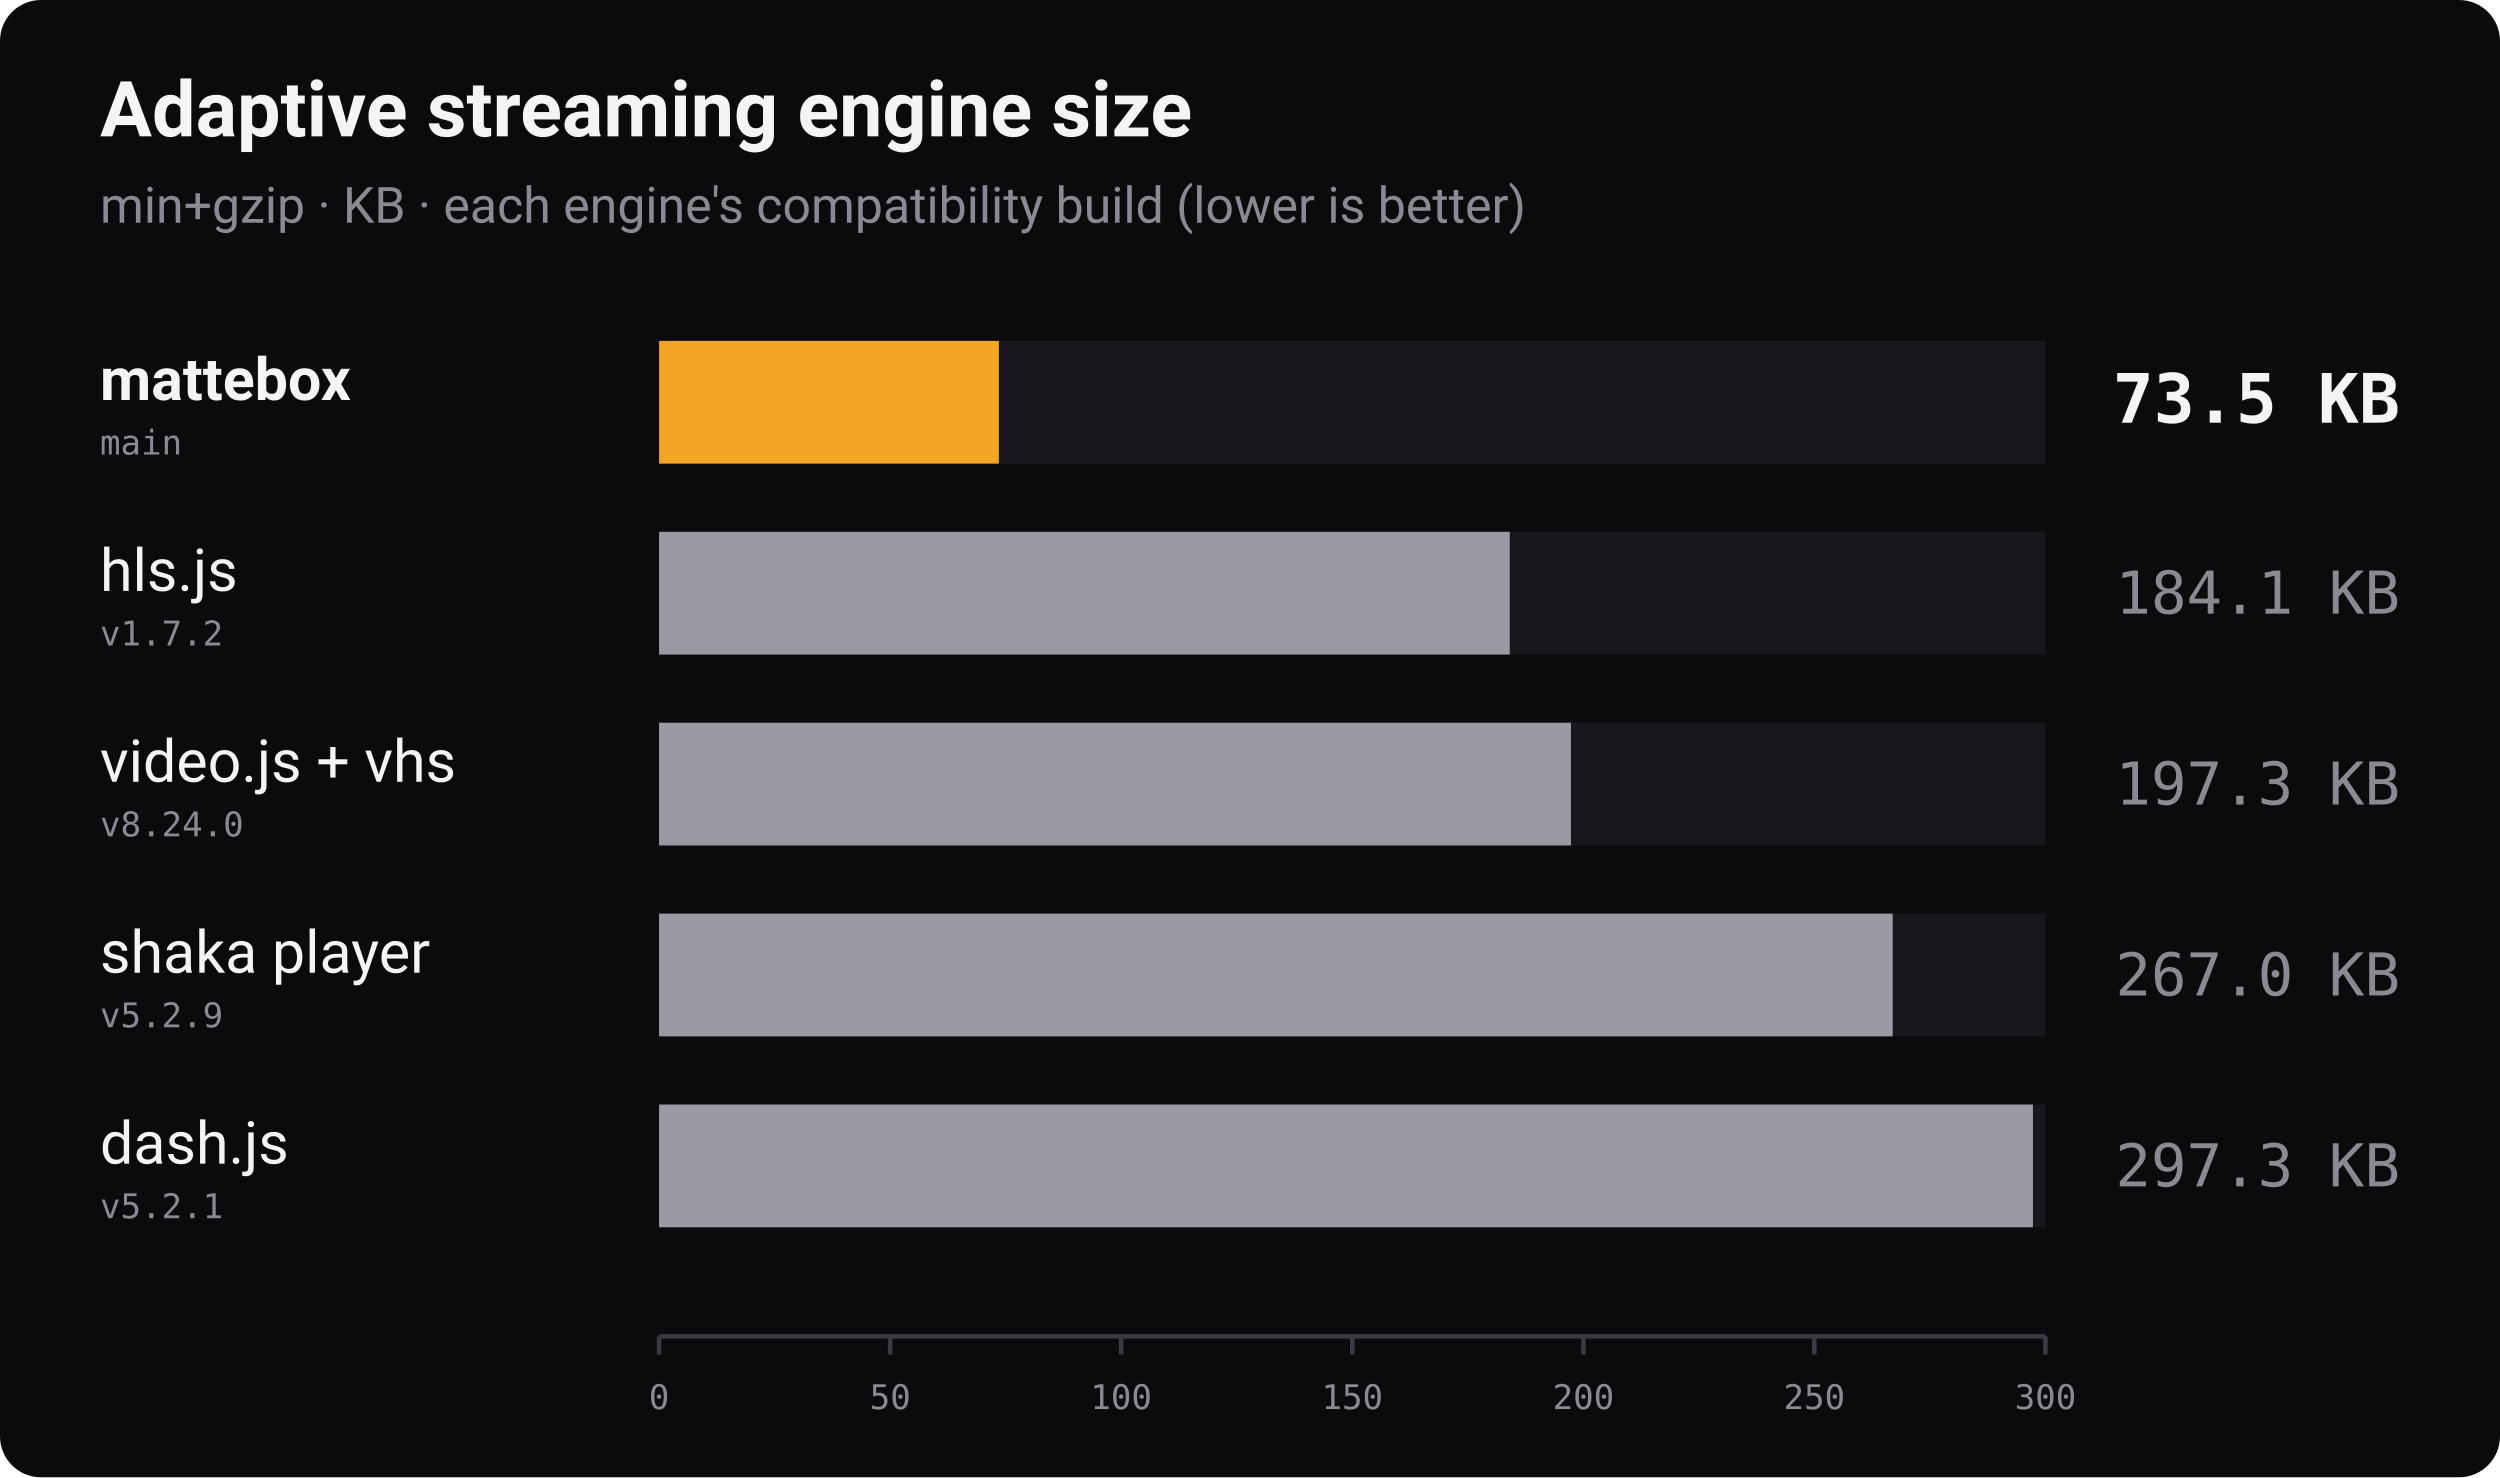
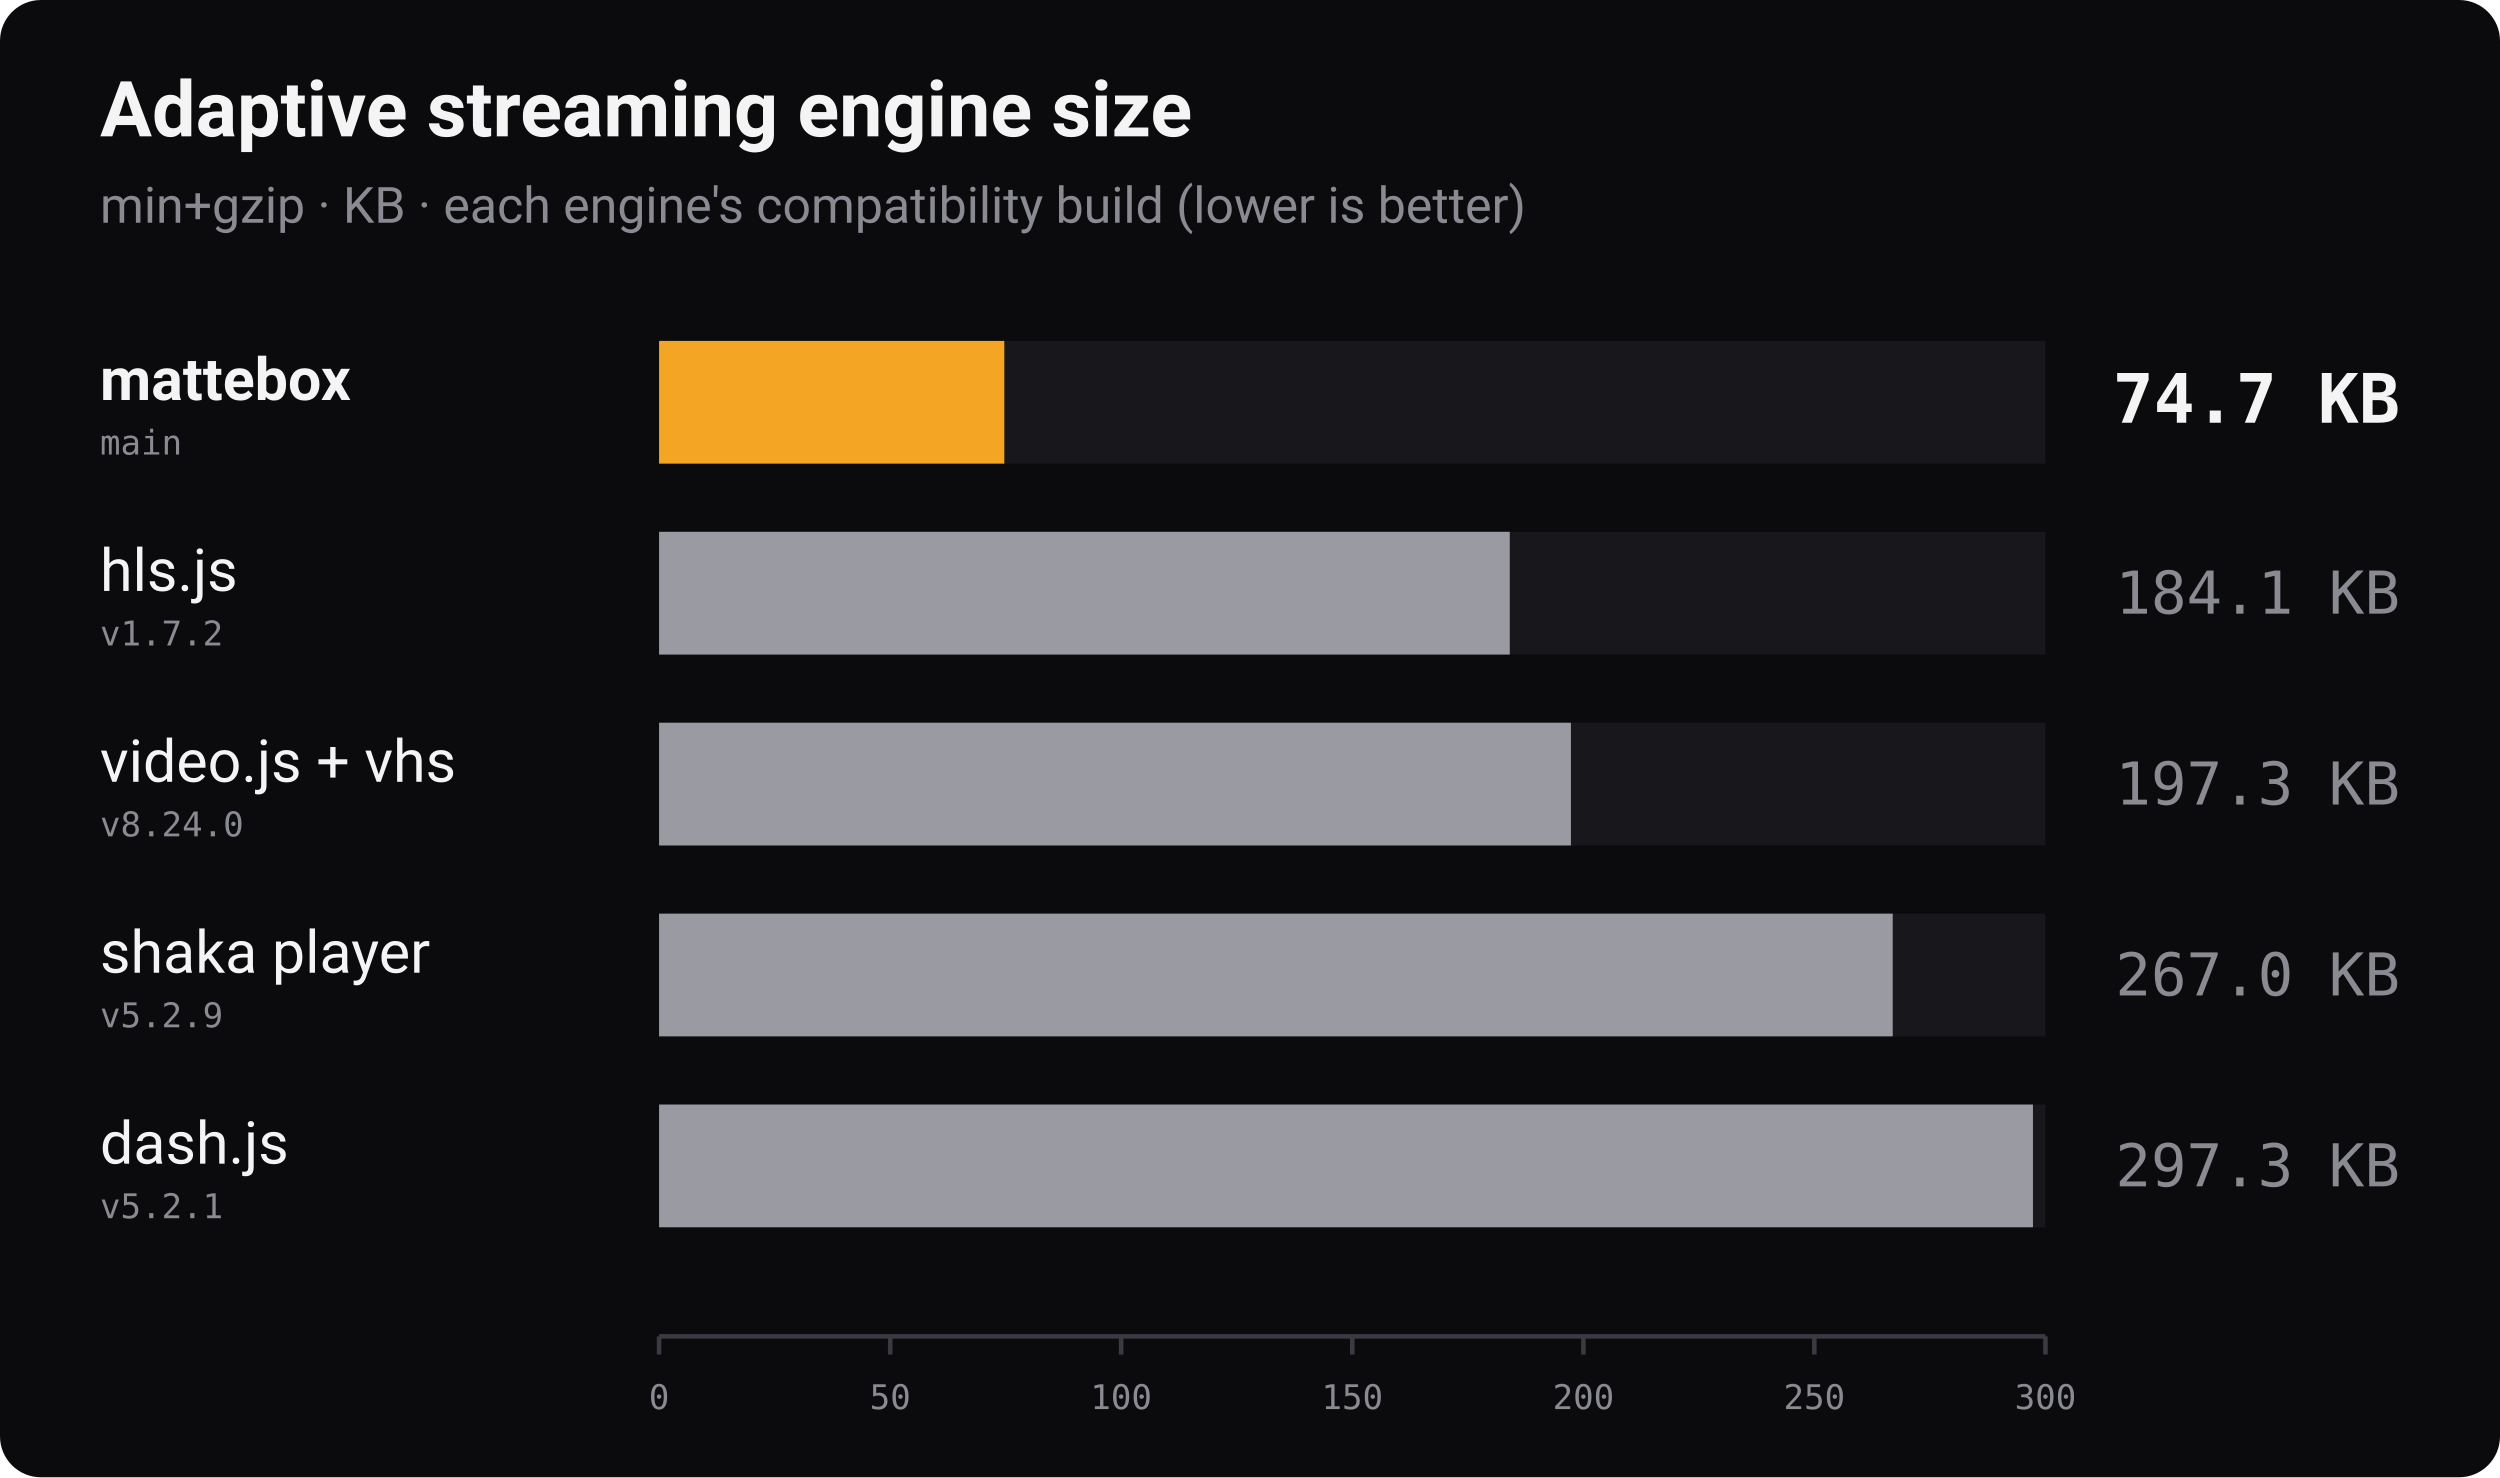
<svg xmlns="http://www.w3.org/2000/svg" width="1100" height="650" viewBox="0 0 1100 650" role="img" aria-label="Bundle size of adaptive streaming players, min+gzip, lower is better">
  <rect width="1100" height="650" rx="18" fill="#0b0b0d" />
  <text x="44" y="60" font-family="-apple-system, 'Segoe UI', Roboto, Helvetica, Arial, sans-serif" font-size="34" font-weight="700" fill="#f4f4f5">Adaptive streaming engine size</text>
  <text x="44" y="98" font-family="-apple-system, 'Segoe UI', Roboto, Helvetica, Arial, sans-serif" font-size="22" fill="#8a8a93">min+gzip · KB · each engine's compatibility build (lower is better)</text>
  <text x="44" y="176" font-family="-apple-system, 'Segoe UI', Roboto, Helvetica, Arial, sans-serif" font-size="26" font-weight="700" fill="#f4f4f5">mattebox</text>
  <text x="44" y="200" font-family="ui-monospace, 'SF Mono', Menlo, Consolas, monospace" font-size="15" fill="#8a8a93">main</text>
  <rect x="290" y="150" width="610" height="54" fill="#18181c" />
-   <rect x="290" y="150" width="149.5" height="54" fill="#f5a524" />
-   <text x="1056" y="186" text-anchor="end" font-family="ui-monospace, 'SF Mono', Menlo, Consolas, monospace" font-size="30" font-weight="700" fill="#f4f4f5">73.5 KB</text>
+   <rect x="290" y="150" width="151.9" height="54" fill="#f5a524" />
+   <text x="1056" y="186" text-anchor="end" font-family="ui-monospace, 'SF Mono', Menlo, Consolas, monospace" font-size="30" font-weight="700" fill="#f4f4f5">74.7 KB</text>
  <text x="44" y="260" font-family="-apple-system, 'Segoe UI', Roboto, Helvetica, Arial, sans-serif" font-size="26" font-weight="400" fill="#f4f4f5">hls.js</text>
  <text x="44" y="284" font-family="ui-monospace, 'SF Mono', Menlo, Consolas, monospace" font-size="15" fill="#8a8a93">v1.7.2</text>
  <rect x="290" y="234" width="610" height="54" fill="#18181c" />
  <rect x="290" y="234" width="374.3" height="54" fill="#9a9aa2" />
  <text x="1056" y="270" text-anchor="end" font-family="ui-monospace, 'SF Mono', Menlo, Consolas, monospace" font-size="26" font-weight="400" fill="#8a8a93">184.1 KB</text>
  <text x="44" y="344" font-family="-apple-system, 'Segoe UI', Roboto, Helvetica, Arial, sans-serif" font-size="26" font-weight="400" fill="#f4f4f5">video.js + vhs</text>
  <text x="44" y="368" font-family="ui-monospace, 'SF Mono', Menlo, Consolas, monospace" font-size="15" fill="#8a8a93">v8.24.0</text>
  <rect x="290" y="318" width="610" height="54" fill="#18181c" />
  <rect x="290" y="318" width="401.2" height="54" fill="#9a9aa2" />
  <text x="1056" y="354" text-anchor="end" font-family="ui-monospace, 'SF Mono', Menlo, Consolas, monospace" font-size="26" font-weight="400" fill="#8a8a93">197.3 KB</text>
  <text x="44" y="428" font-family="-apple-system, 'Segoe UI', Roboto, Helvetica, Arial, sans-serif" font-size="26" font-weight="400" fill="#f4f4f5">shaka player</text>
  <text x="44" y="452" font-family="ui-monospace, 'SF Mono', Menlo, Consolas, monospace" font-size="15" fill="#8a8a93">v5.2.9</text>
  <rect x="290" y="402" width="610" height="54" fill="#18181c" />
  <rect x="290" y="402" width="542.8" height="54" fill="#9a9aa2" />
  <text x="1056" y="438" text-anchor="end" font-family="ui-monospace, 'SF Mono', Menlo, Consolas, monospace" font-size="26" font-weight="400" fill="#8a8a93">267.0 KB</text>
  <text x="44" y="512" font-family="-apple-system, 'Segoe UI', Roboto, Helvetica, Arial, sans-serif" font-size="26" font-weight="400" fill="#f4f4f5">dash.js</text>
  <text x="44" y="536" font-family="ui-monospace, 'SF Mono', Menlo, Consolas, monospace" font-size="15" fill="#8a8a93">v5.2.1</text>
  <rect x="290" y="486" width="610" height="54" fill="#18181c" />
  <rect x="290" y="486" width="604.5" height="54" fill="#9a9aa2" />
  <text x="1056" y="522" text-anchor="end" font-family="ui-monospace, 'SF Mono', Menlo, Consolas, monospace" font-size="26" font-weight="400" fill="#8a8a93">297.3 KB</text>
  <line x1="290" y1="588" x2="900" y2="588" stroke="#3a3a42" stroke-width="2" />
  <line x1="290.0" y1="588" x2="290.0" y2="596" stroke="#3a3a42" stroke-width="2" />
  <text x="290.0" y="620" text-anchor="middle" font-family="ui-monospace, 'SF Mono', Menlo, Consolas, monospace" font-size="15" fill="#8a8a93">0</text>
  <line x1="391.7" y1="588" x2="391.7" y2="596" stroke="#3a3a42" stroke-width="2" />
  <text x="391.7" y="620" text-anchor="middle" font-family="ui-monospace, 'SF Mono', Menlo, Consolas, monospace" font-size="15" fill="#8a8a93">50</text>
  <line x1="493.3" y1="588" x2="493.3" y2="596" stroke="#3a3a42" stroke-width="2" />
  <text x="493.3" y="620" text-anchor="middle" font-family="ui-monospace, 'SF Mono', Menlo, Consolas, monospace" font-size="15" fill="#8a8a93">100</text>
  <line x1="595.0" y1="588" x2="595.0" y2="596" stroke="#3a3a42" stroke-width="2" />
  <text x="595.0" y="620" text-anchor="middle" font-family="ui-monospace, 'SF Mono', Menlo, Consolas, monospace" font-size="15" fill="#8a8a93">150</text>
  <line x1="696.7" y1="588" x2="696.7" y2="596" stroke="#3a3a42" stroke-width="2" />
  <text x="696.7" y="620" text-anchor="middle" font-family="ui-monospace, 'SF Mono', Menlo, Consolas, monospace" font-size="15" fill="#8a8a93">200</text>
  <line x1="798.3" y1="588" x2="798.3" y2="596" stroke="#3a3a42" stroke-width="2" />
  <text x="798.3" y="620" text-anchor="middle" font-family="ui-monospace, 'SF Mono', Menlo, Consolas, monospace" font-size="15" fill="#8a8a93">250</text>
  <line x1="900.0" y1="588" x2="900.0" y2="596" stroke="#3a3a42" stroke-width="2" />
  <text x="900.0" y="620" text-anchor="middle" font-family="ui-monospace, 'SF Mono', Menlo, Consolas, monospace" font-size="15" fill="#8a8a93">300</text>
</svg>
